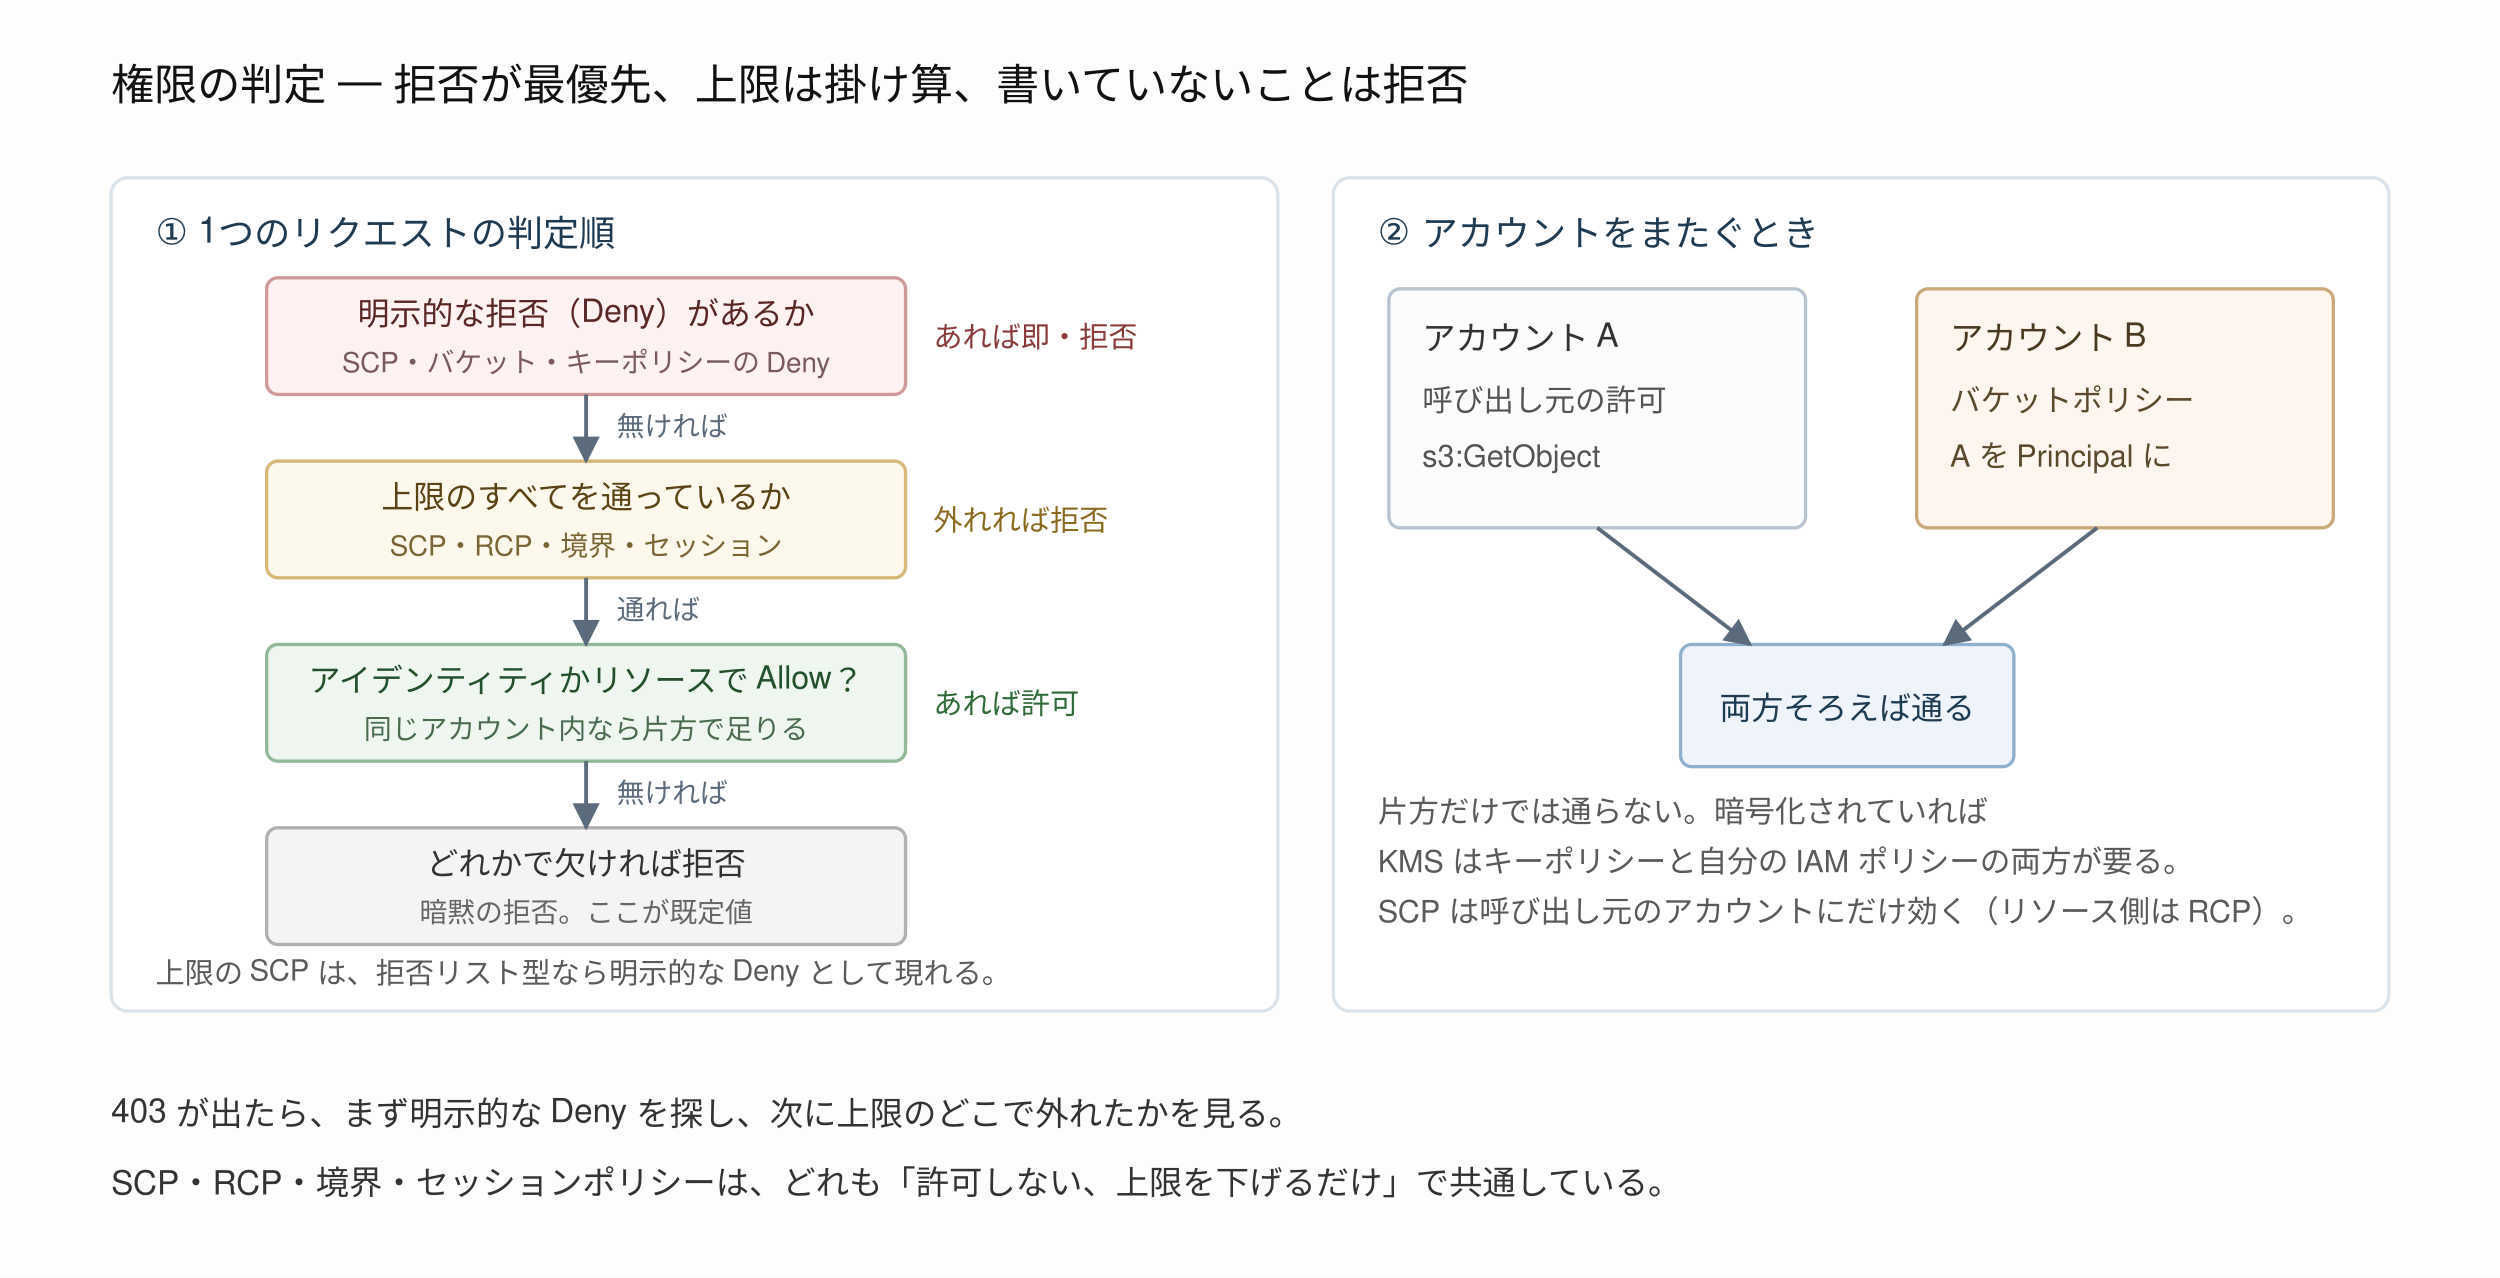
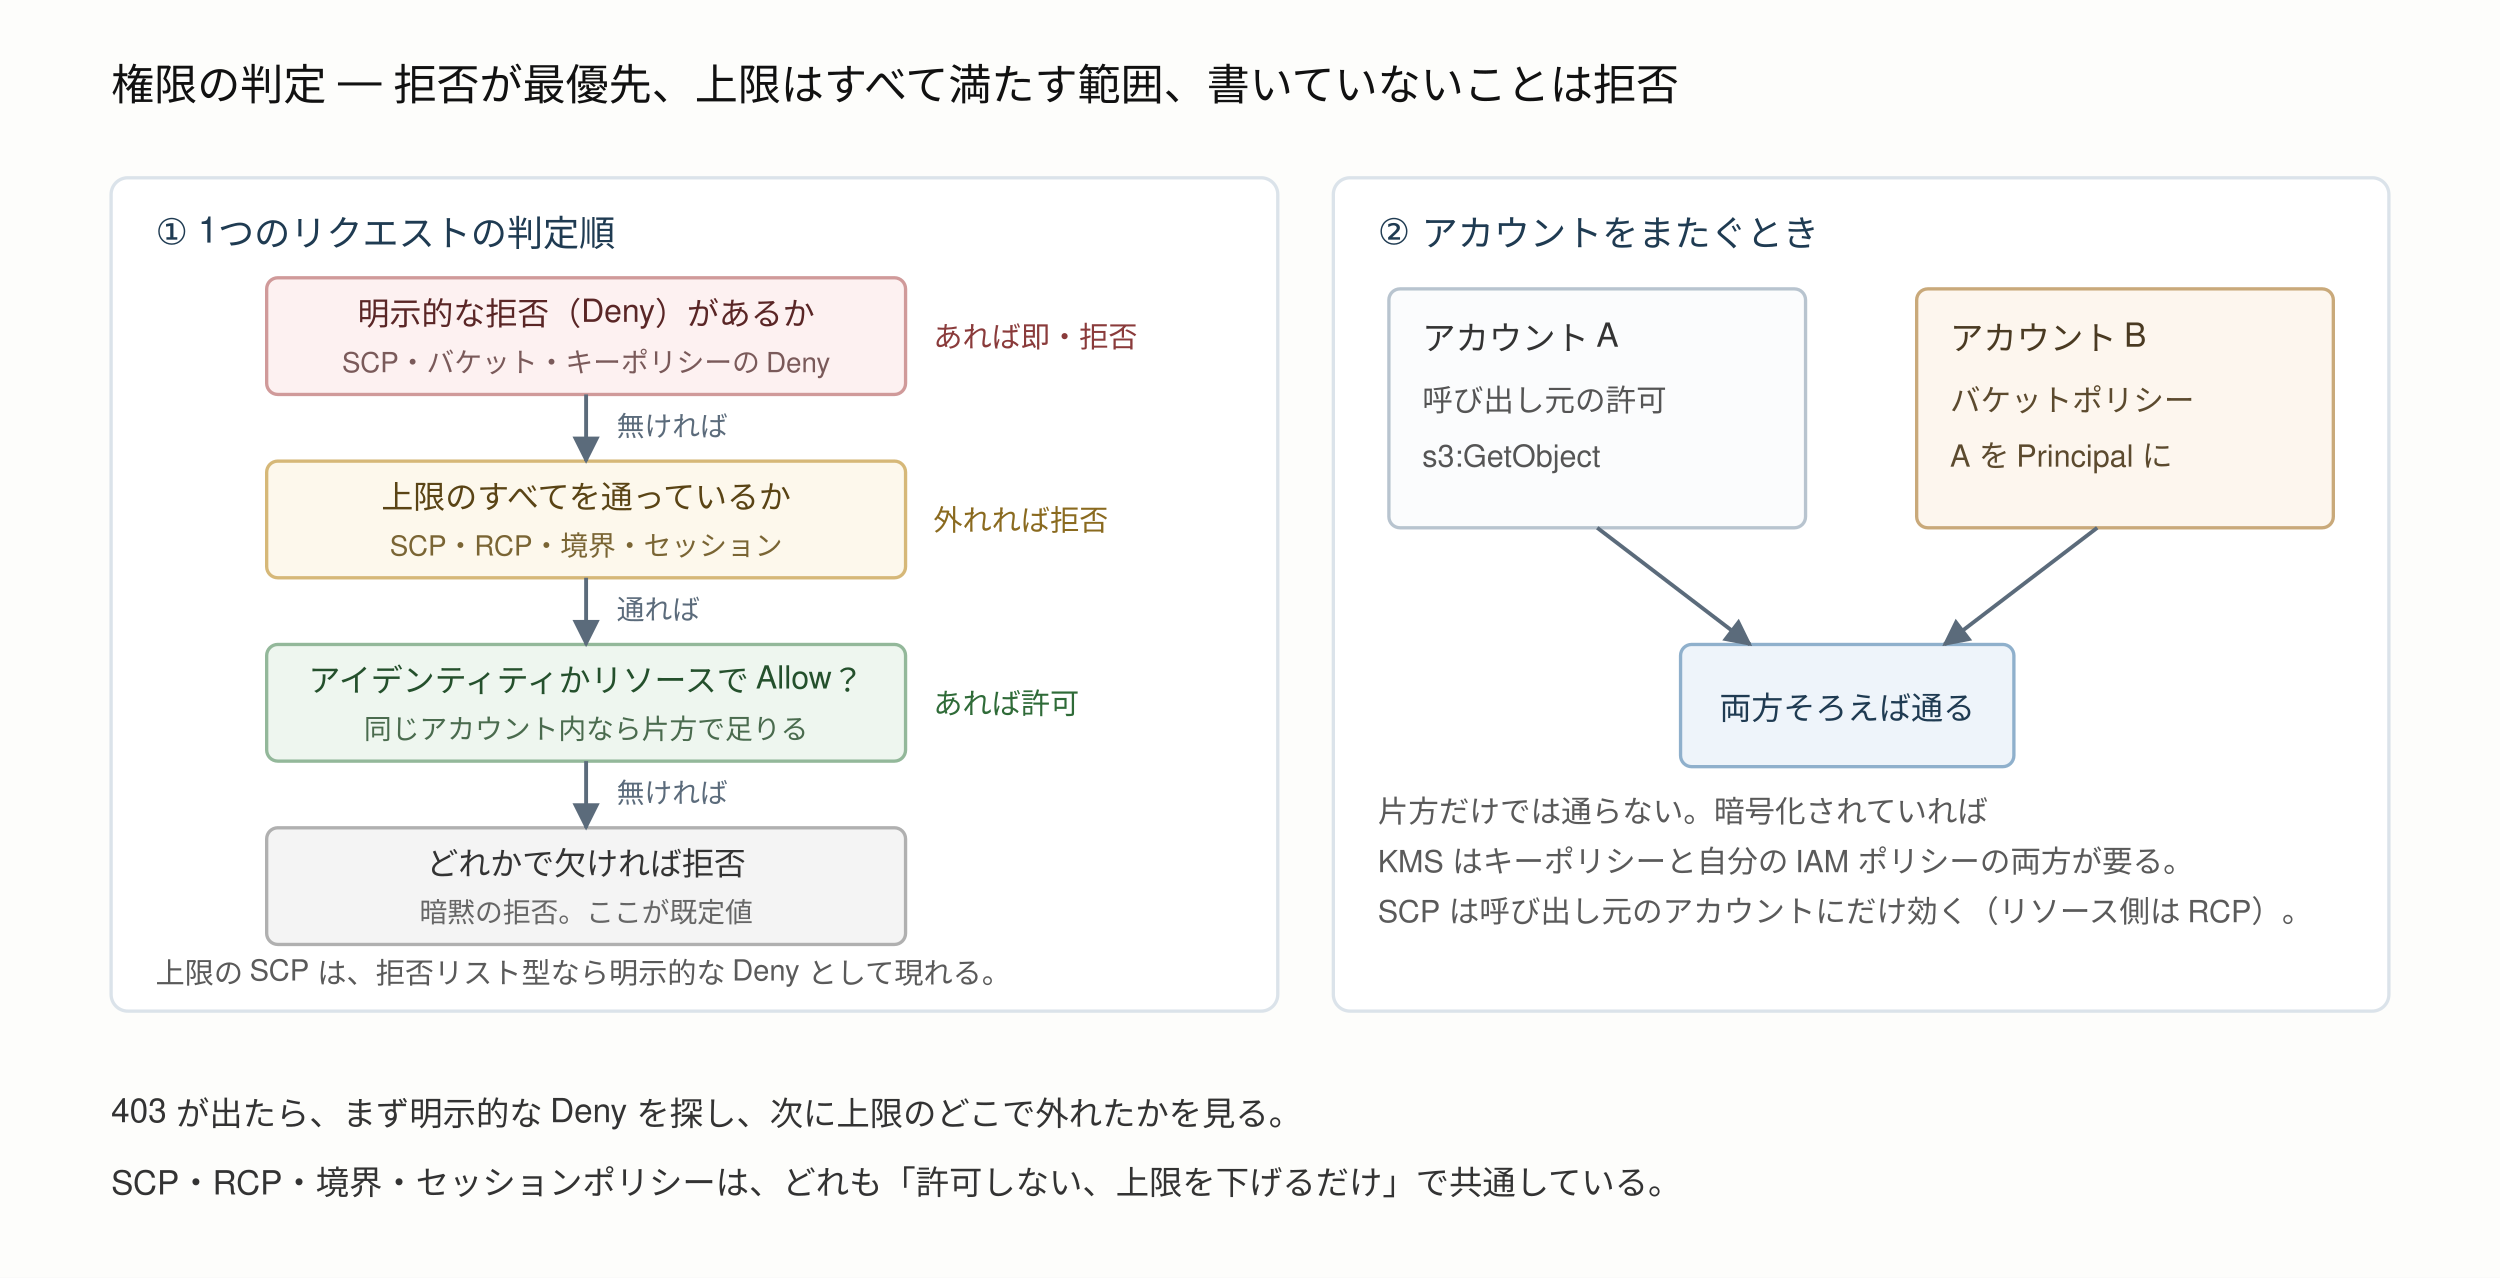
<svg xmlns="http://www.w3.org/2000/svg" width="900" height="460" viewBox="0 0 900 460" font-family="Noto Sans JP,Helvetica,sans-serif">
  <defs>
    <marker id="ah" viewBox="0 0 10 10" refX="9" refY="5" markerWidth="7" markerHeight="7" orient="auto-start-reverse">
      <path d="M 0 0 L 10 5 L 0 10 z" fill="#5b6b7b" />
    </marker>
  </defs>
  <rect width="900" height="460" fill="#fdfdfb" />
-   <text x="40" y="36" font-size="15.5" fill="#111" text-anchor="start">権限の判定 — 拒否が最優先、上限は掛け算、書いていないことは拒否</text>
+   <text x="40" y="36" font-size="15.5" fill="#111" text-anchor="start">権限の判定 — 拒否が最優先、上限はすべて満たす範囲、書いていないことは拒否</text>
  <rect x="40" y="64" width="420" height="300" rx="6" fill="#ffffff" stroke="#dbe3ea" stroke-width="1.2" />
  <text x="56" y="88" font-size="13" fill="#1f3b52" text-anchor="start">① 1つのリクエストの判定順</text>
  <rect x="96" y="100" width="230" height="42" rx="4" fill="#fdf1f1" stroke="#d09a9a" stroke-width="1.2" />
  <text x="211" y="117" font-size="11.5" fill="#5a2626" text-anchor="middle">明示的な拒否（Deny）があるか</text>
  <text x="211" y="134" font-size="10" fill="#7a5a5a" text-anchor="middle">SCP・バケット・キーポリシーの Deny</text>
  <rect x="96" y="166" width="230" height="42" rx="4" fill="#fdf8ec" stroke="#d6b878" stroke-width="1.2" />
  <text x="211" y="183" font-size="11.5" fill="#5a4415" text-anchor="middle">上限のすべてを通っているか</text>
  <text x="211" y="200" font-size="10" fill="#7a6534" text-anchor="middle">SCP・RCP・境界・セッション</text>
  <rect x="96" y="232" width="230" height="42" rx="4" fill="#eef6ef" stroke="#93b89a" stroke-width="1.2" />
  <text x="211" y="249" font-size="11.5" fill="#24502c" text-anchor="middle">アイデンティティかリソースで Allow？</text>
  <text x="211" y="266" font-size="10" fill="#4a6b4e" text-anchor="middle">同じアカウント内なら片方で足りる</text>
  <rect x="96" y="298" width="230" height="42" rx="4" fill="#f4f4f4" stroke="#b0b0b0" stroke-width="1.2" />
  <text x="211" y="315" font-size="11.5" fill="#333" text-anchor="middle">どれかで欠ければ拒否</text>
  <text x="211" y="332" font-size="10" fill="#666" text-anchor="middle">暗黙の拒否。ここが既定値</text>
  <line x1="211" y1="142" x2="211" y2="166" stroke="#5b6b7b" stroke-width="1.4" marker-end="url(#ah)" />
  <line x1="211" y1="208" x2="211" y2="232" stroke="#5b6b7b" stroke-width="1.4" marker-end="url(#ah)" />
  <line x1="211" y1="274" x2="211" y2="298" stroke="#5b6b7b" stroke-width="1.4" marker-end="url(#ah)" />
  <text x="222" y="157" font-size="10" fill="#5b6b7b" text-anchor="start">無ければ</text>
  <text x="222" y="223" font-size="10" fill="#5b6b7b" text-anchor="start">通れば</text>
  <text x="222" y="289" font-size="10" fill="#5b6b7b" text-anchor="start">無ければ</text>
  <text x="336" y="125" font-size="10.5" fill="#8a3b3b" text-anchor="start">あれば即・拒否</text>
  <text x="336" y="191" font-size="10.5" fill="#8a6a1f" text-anchor="start">外れれば拒否</text>
  <text x="336" y="257" font-size="10.5" fill="#2f6b38" text-anchor="start">あれば許可</text>
  <text x="56" y="354" font-size="10.5" fill="#5a5a5a" text-anchor="start">上限の SCP は、拒否リスト型なら明示的な Deny として現れる。</text>
  <rect x="480" y="64" width="380" height="300" rx="6" fill="#ffffff" stroke="#dbe3ea" stroke-width="1.2" />
  <text x="496" y="88" font-size="13" fill="#1f3b52" text-anchor="start">② アカウントをまたぐとき</text>
  <rect x="500" y="104" width="150" height="86" rx="4" fill="#fbfcfd" stroke="#b8c4cf" stroke-width="1.2" />
  <text x="512" y="126" font-size="12" fill="#333" text-anchor="start">アカウント A</text>
  <text x="512" y="148" font-size="11" fill="#555" text-anchor="start">呼び出し元の許可</text>
  <text x="512" y="168" font-size="11" fill="#555" text-anchor="start">s3:GetObject</text>
  <rect x="690" y="104" width="150" height="86" rx="4" fill="#fdf6ee" stroke="#c9a97a" stroke-width="1.2" />
  <text x="702" y="126" font-size="12" fill="#4a3a22" text-anchor="start">アカウント B</text>
  <text x="702" y="148" font-size="11" fill="#5c4a2e" text-anchor="start">バケットポリシー</text>
  <text x="702" y="168" font-size="11" fill="#5c4a2e" text-anchor="start">A を Principal に</text>
  <rect x="605" y="232" width="120" height="44" rx="4" fill="#eef4fa" stroke="#8fb0cc" stroke-width="1.2" />
  <text x="665" y="259" font-size="11.5" fill="#1f3b52" text-anchor="middle">両方そろえば通る</text>
  <line x1="575" y1="190" x2="630" y2="232" stroke="#5b6b7b" stroke-width="1.4" marker-end="url(#ah)" />
  <line x1="755" y1="190" x2="700" y2="232" stroke="#5b6b7b" stroke-width="1.4" marker-end="url(#ah)" />
  <text x="496" y="296" font-size="11" fill="#5a5a5a" text-anchor="start">片方だけでは通らない。暗号化されていれば</text>
  <text x="496" y="314" font-size="11" fill="#5a5a5a" text-anchor="start">KMS はキーポリシーと自分の IAM ポリシーの両方が要る。</text>
  <text x="496" y="332" font-size="11" fill="#5a5a5a" text-anchor="start">SCP は呼び出し元のアカウントにだけ効く（リソース側は RCP）。</text>
  <text x="40" y="404" font-size="12" fill="#333" text-anchor="start">403 が出たら、まず明示的な Deny を探し、次に上限のどこで外れたかを見る。</text>
  <text x="40" y="430" font-size="12" fill="#333" text-anchor="start">SCP・RCP・境界・セッションポリシーは、どれも「許可しない、上限を下げるだけ」で共通している。</text>
</svg>
